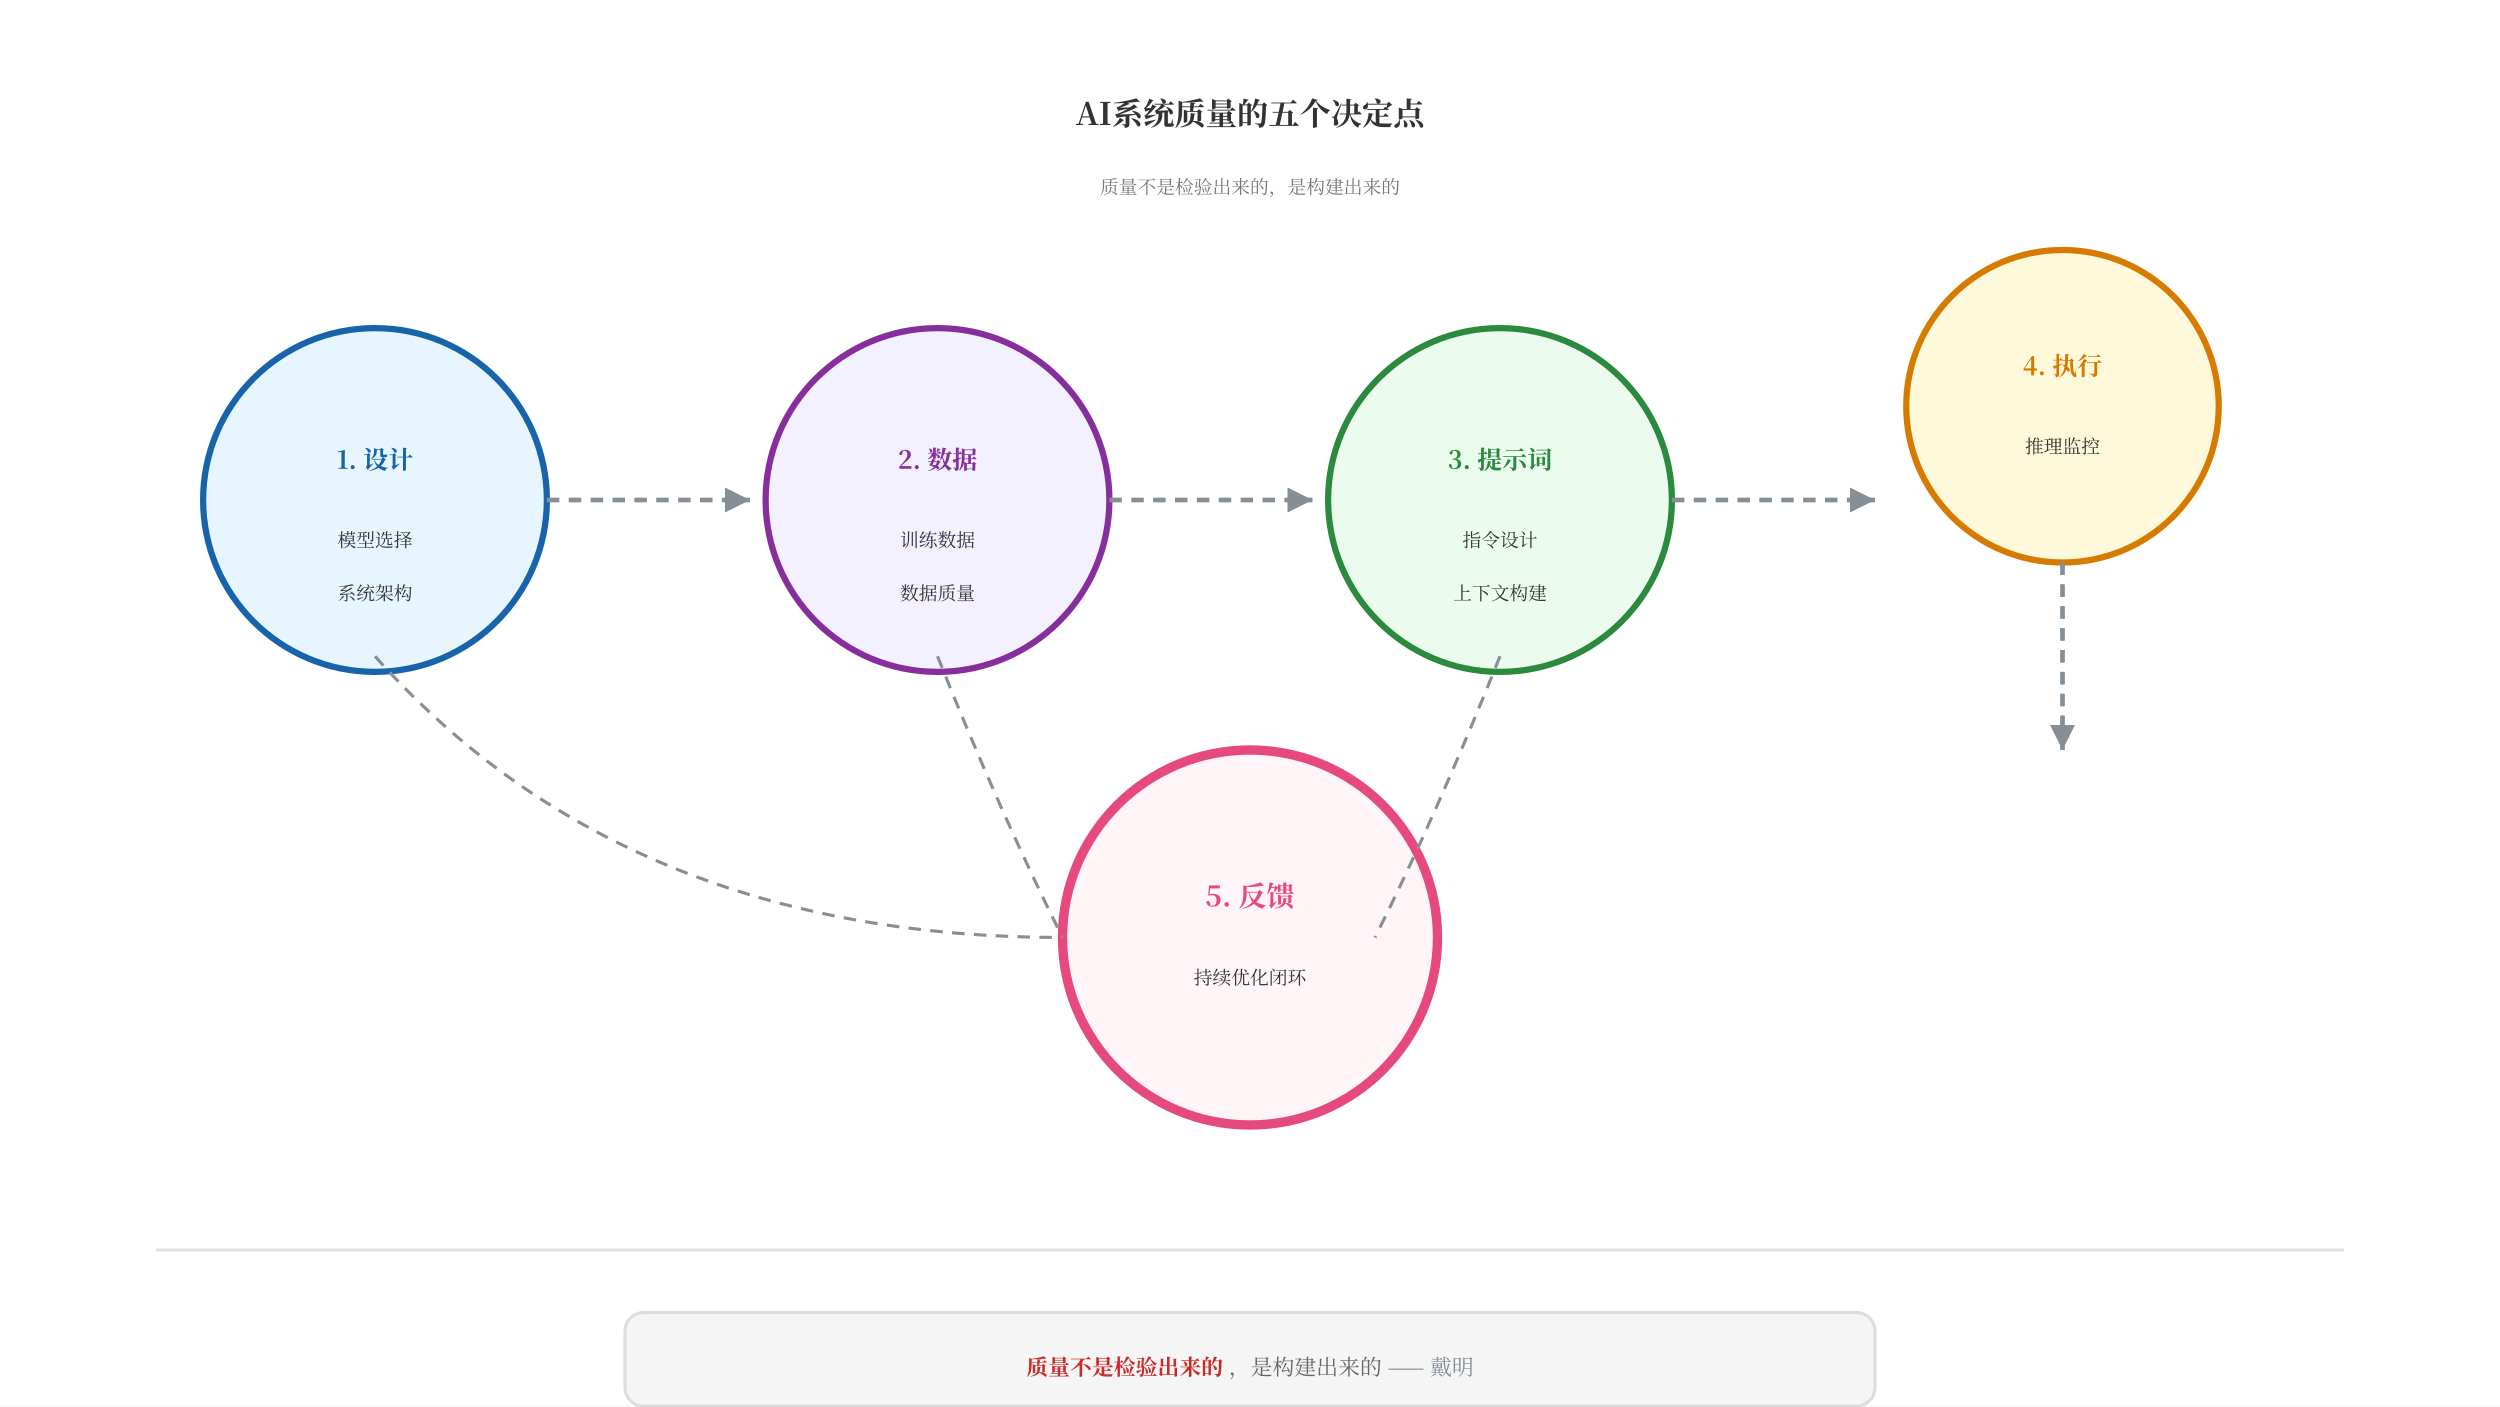
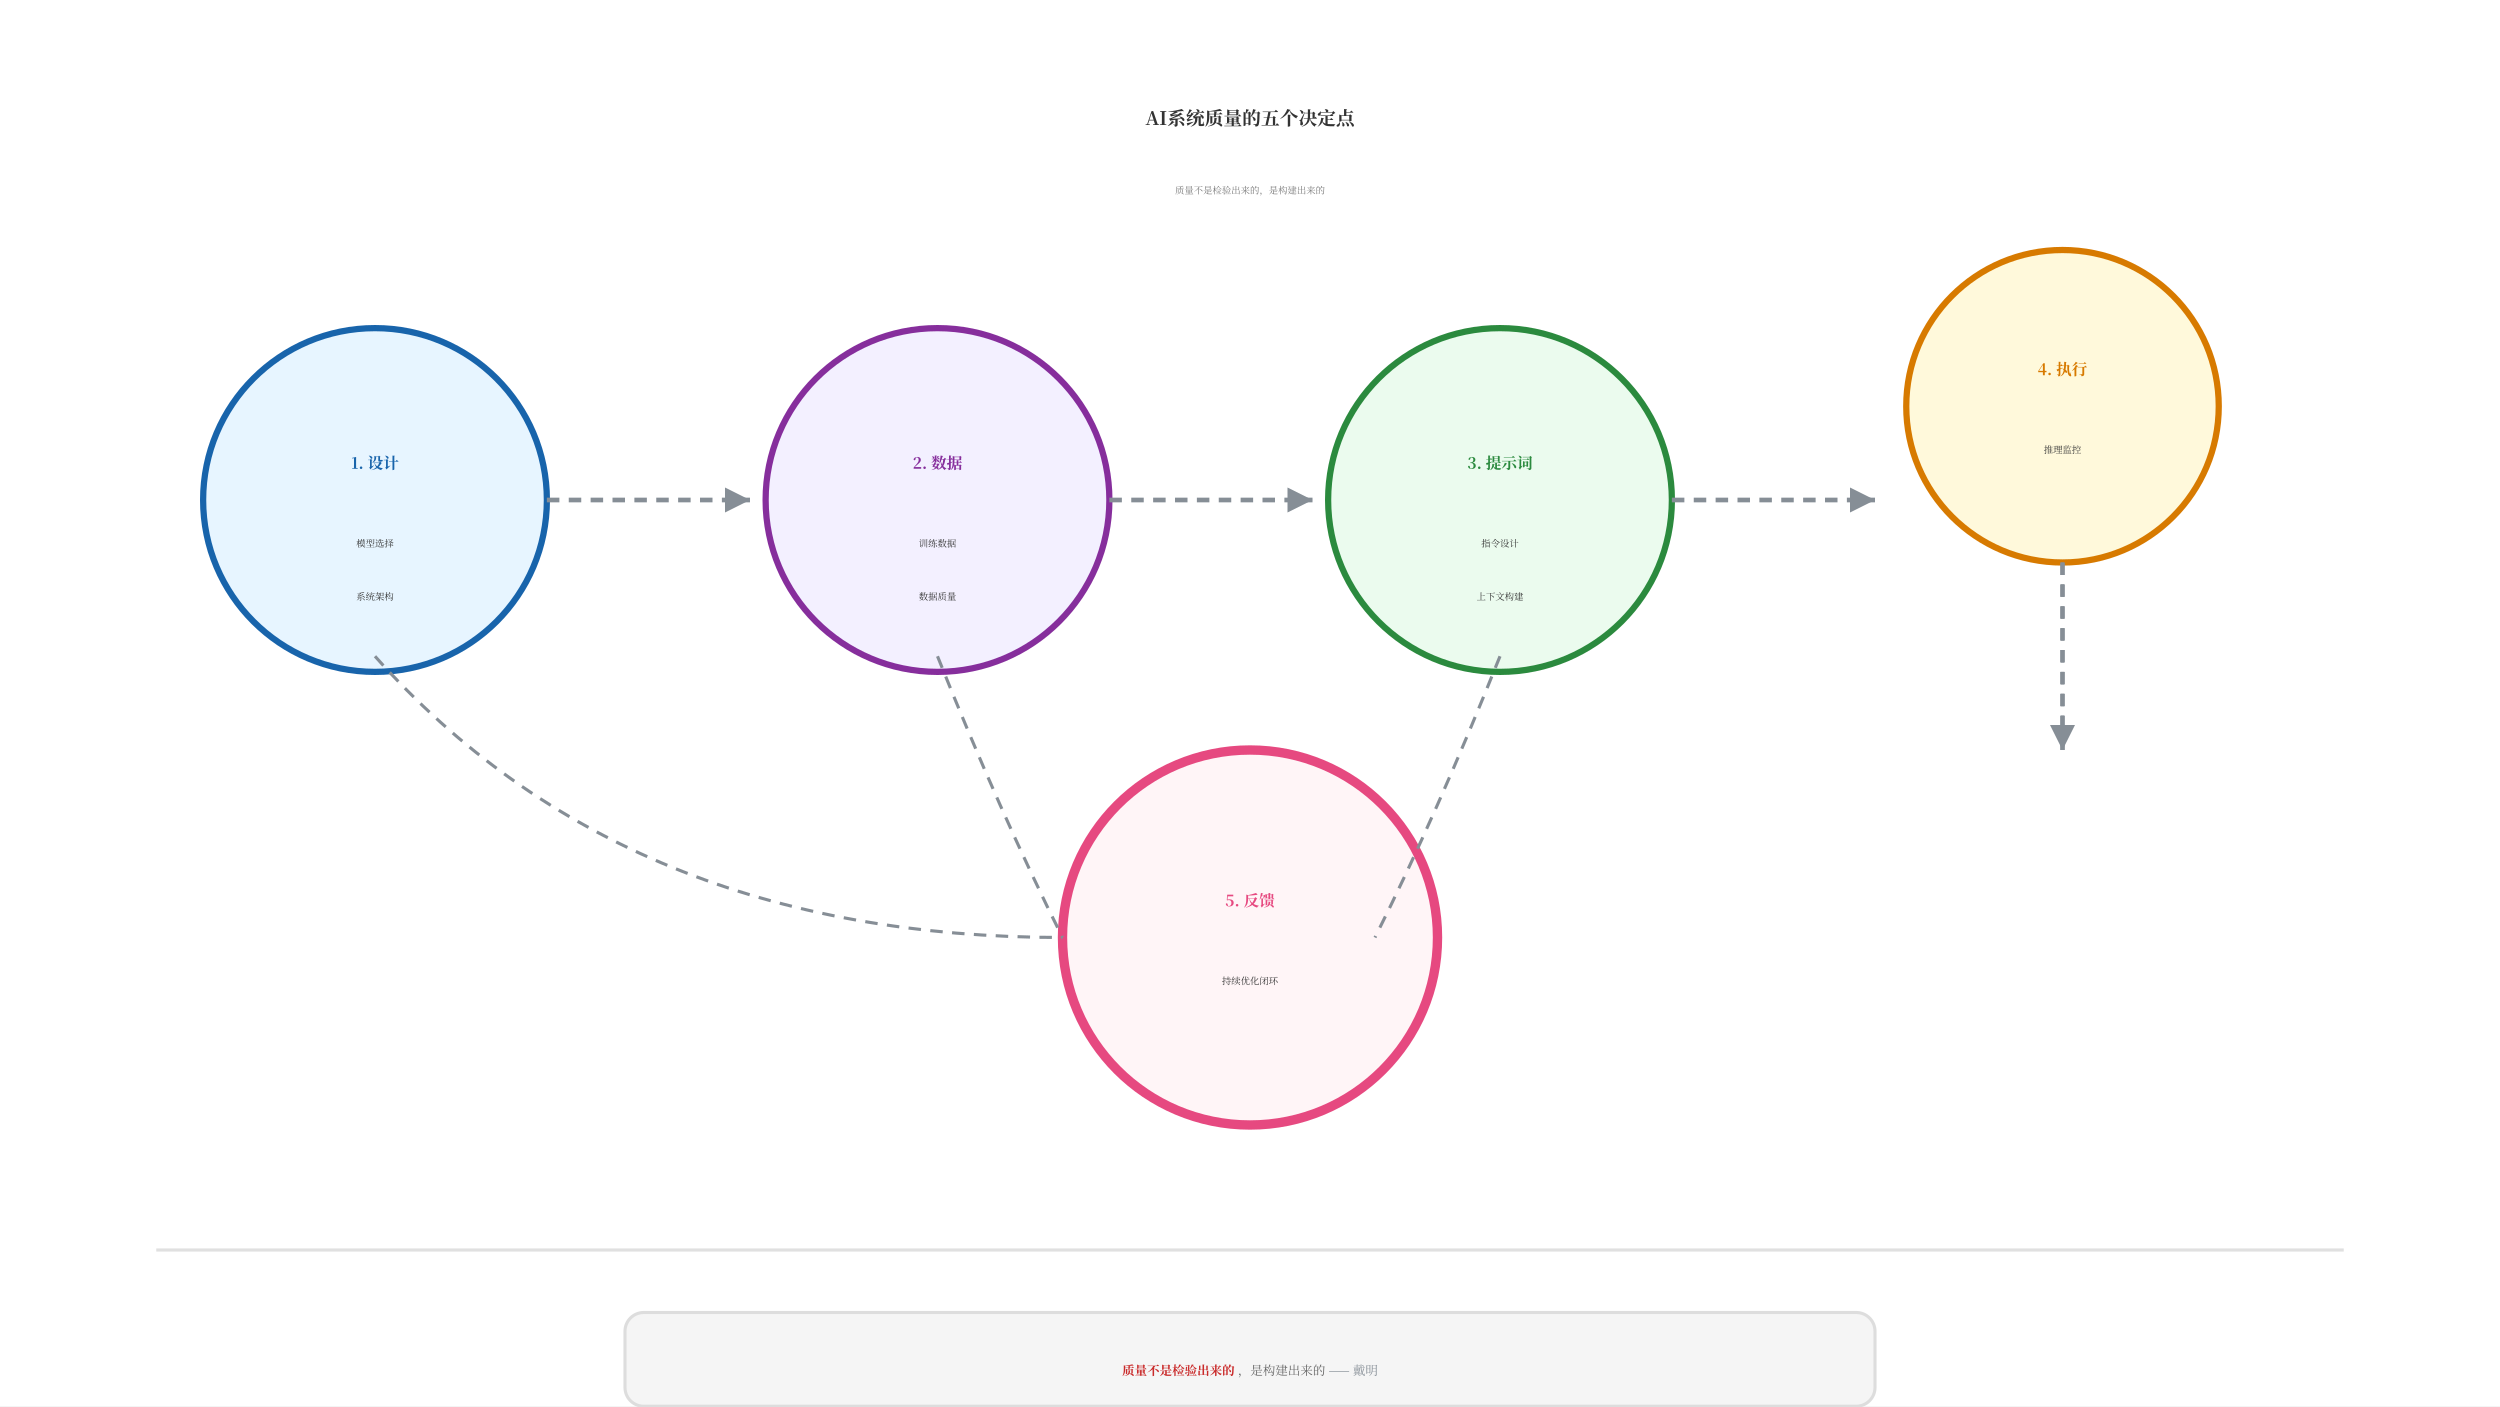
<svg xmlns="http://www.w3.org/2000/svg" viewBox="0 0 800 450" style="font-family: 'Noto Serif CJK SC', serif; background: #fefefe;">
  <rect width="800" height="450" fill="white" />
-   <text x="400" y="40" text-anchor="middle" font-size="10" font-weight="bold" fill="#333">AI系统质量的五个决定点</text>
-   <text x="400" y="62" text-anchor="middle" font-size="6" fill="#777">质量不是检验出来的，是构建出来的</text>
+   <text x="400" y="40" text-anchor="middle" font-size="6" font-weight="bold" fill="#333">AI系统质量的五个决定点</text>
+   <text x="400" y="62" text-anchor="middle" font-size="3" fill="#777">质量不是检验出来的，是构建出来的</text>
  <circle cx="120" cy="160" r="55" fill="#e7f5ff" stroke="#1864ab" stroke-width="2" />
-   <text x="120" y="150" text-anchor="middle" font-size="8" font-weight="bold" fill="#1864ab">1. 设计</text>
-   <text x="120" y="175" text-anchor="middle" font-size="6" fill="#333">模型选择</text>
-   <text x="120" y="192" text-anchor="middle" font-size="6" fill="#333">系统架构</text>
+   <text x="120" y="150" text-anchor="middle" font-size="5" font-weight="bold" fill="#1864ab">1. 设计</text>
+   <text x="120" y="175" text-anchor="middle" font-size="3" fill="#333">模型选择</text>
+   <text x="120" y="192" text-anchor="middle" font-size="3" fill="#333">系统架构</text>
  <path d="M175 160 L240 160" fill="none" stroke="#868e96" stroke-width="1.5" stroke-dasharray="4,3" />
  <polygon points="240,160 232,156 232,164" fill="#868e96" />
  <circle cx="300" cy="160" r="55" fill="#f3f0ff" stroke="#862e9c" stroke-width="2" />
-   <text x="300" y="150" text-anchor="middle" font-size="8" font-weight="bold" fill="#862e9c">2. 数据</text>
-   <text x="300" y="175" text-anchor="middle" font-size="6" fill="#333">训练数据</text>
-   <text x="300" y="192" text-anchor="middle" font-size="6" fill="#333">数据质量</text>
+   <text x="300" y="150" text-anchor="middle" font-size="5" font-weight="bold" fill="#862e9c">2. 数据</text>
+   <text x="300" y="175" text-anchor="middle" font-size="3" fill="#333">训练数据</text>
+   <text x="300" y="192" text-anchor="middle" font-size="3" fill="#333">数据质量</text>
  <path d="M355 160 L420 160" fill="none" stroke="#868e96" stroke-width="1.5" stroke-dasharray="4,3" />
  <polygon points="420,160 412,156 412,164" fill="#868e96" />
  <circle cx="480" cy="160" r="55" fill="#ebfbee" stroke="#2b8a3e" stroke-width="2" />
-   <text x="480" y="150" text-anchor="middle" font-size="8" font-weight="bold" fill="#2b8a3e">3. 提示词</text>
-   <text x="480" y="175" text-anchor="middle" font-size="6" fill="#333">指令设计</text>
-   <text x="480" y="192" text-anchor="middle" font-size="6" fill="#333">上下文构建</text>
+   <text x="480" y="150" text-anchor="middle" font-size="5" font-weight="bold" fill="#2b8a3e">3. 提示词</text>
+   <text x="480" y="175" text-anchor="middle" font-size="3" fill="#333">指令设计</text>
+   <text x="480" y="192" text-anchor="middle" font-size="3" fill="#333">上下文构建</text>
  <path d="M535 160 L600 160" fill="none" stroke="#868e96" stroke-width="1.5" stroke-dasharray="4,3" />
  <polygon points="600,160 592,156 592,164" fill="#868e96" />
  <circle cx="660" cy="130" r="50" fill="#fff9db" stroke="#d77a00" stroke-width="2" />
-   <text x="660" y="120" text-anchor="middle" font-size="8" font-weight="bold" fill="#d77a00">4. 执行</text>
-   <text x="660" y="145" text-anchor="middle" font-size="6" fill="#333">推理监控</text>
+   <text x="660" y="120" text-anchor="middle" font-size="5" font-weight="bold" fill="#d77a00">4. 执行</text>
+   <text x="660" y="145" text-anchor="middle" font-size="3" fill="#333">推理监控</text>
  <path d="M660 180 L660 240" fill="none" stroke="#868e96" stroke-width="1.5" stroke-dasharray="4,3" />
  <polygon points="660,240 656,232 664,232" fill="#868e96" />
  <circle cx="400" cy="300" r="60" fill="#fff5f7" stroke="#e64980" stroke-width="3" />
-   <text x="400" y="290" text-anchor="middle" font-size="9" font-weight="bold" fill="#e64980">5. 反馈</text>
-   <text x="400" y="315" text-anchor="middle" font-size="6" fill="#333">持续优化闭环</text>
+   <text x="400" y="290" text-anchor="middle" font-size="5" font-weight="bold" fill="#e64980">5. 反馈</text>
+   <text x="400" y="315" text-anchor="middle" font-size="3" fill="#333">持续优化闭环</text>
  <path d="M120 210 Q200 300 340 300" fill="none" stroke="#868e96" stroke-width="1" stroke-dasharray="4,3" />
  <path d="M300 210 Q320 260 340 300" fill="none" stroke="#868e96" stroke-width="1" stroke-dasharray="4,3" />
  <path d="M480 210 Q460 260 440 300" fill="none" stroke="#868e96" stroke-width="1" stroke-dasharray="4,3" />
  <path d="M660 180 L660 240" fill="none" stroke="#868e96" stroke-width="1" stroke-dasharray="4,3" />
  <line x1="50" y1="400" x2="750" y2="400" stroke="#e0e0e0" stroke-width="1" />
  <rect x="200" y="420" width="400" height="30" rx="6" fill="#f5f5f5" stroke="#ddd" stroke-width="1" />
-   <text x="400" y="440" text-anchor="middle" font-size="7">
+   <text x="400" y="440" text-anchor="middle" font-size="4">
    <tspan fill="#c92a2a" font-weight="bold">质量不是检验出来的</tspan>
    <tspan fill="#666">，是构建出来的</tspan>
    <tspan fill="#868e96"> —— 戴明</tspan>
  </text>
</svg>
